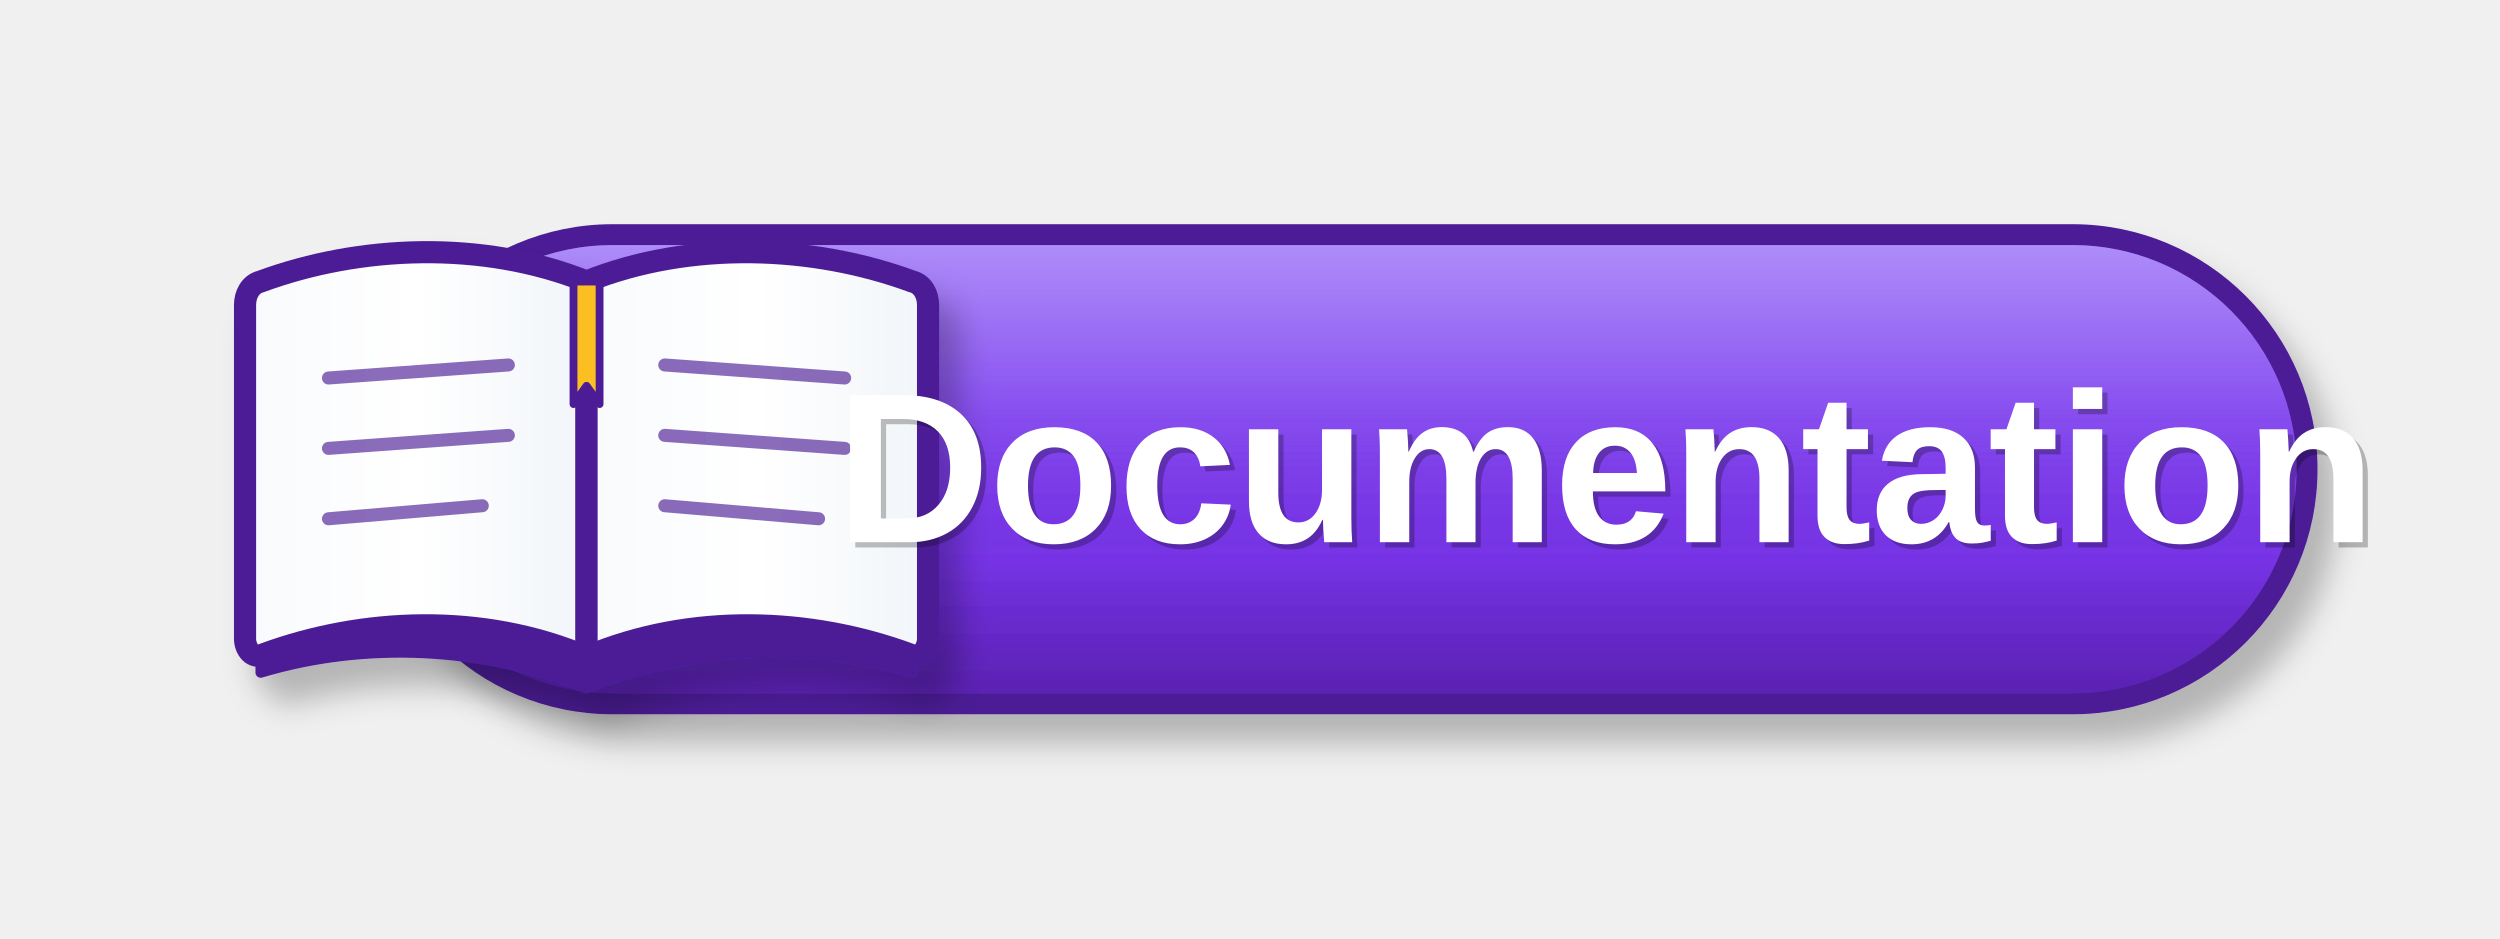
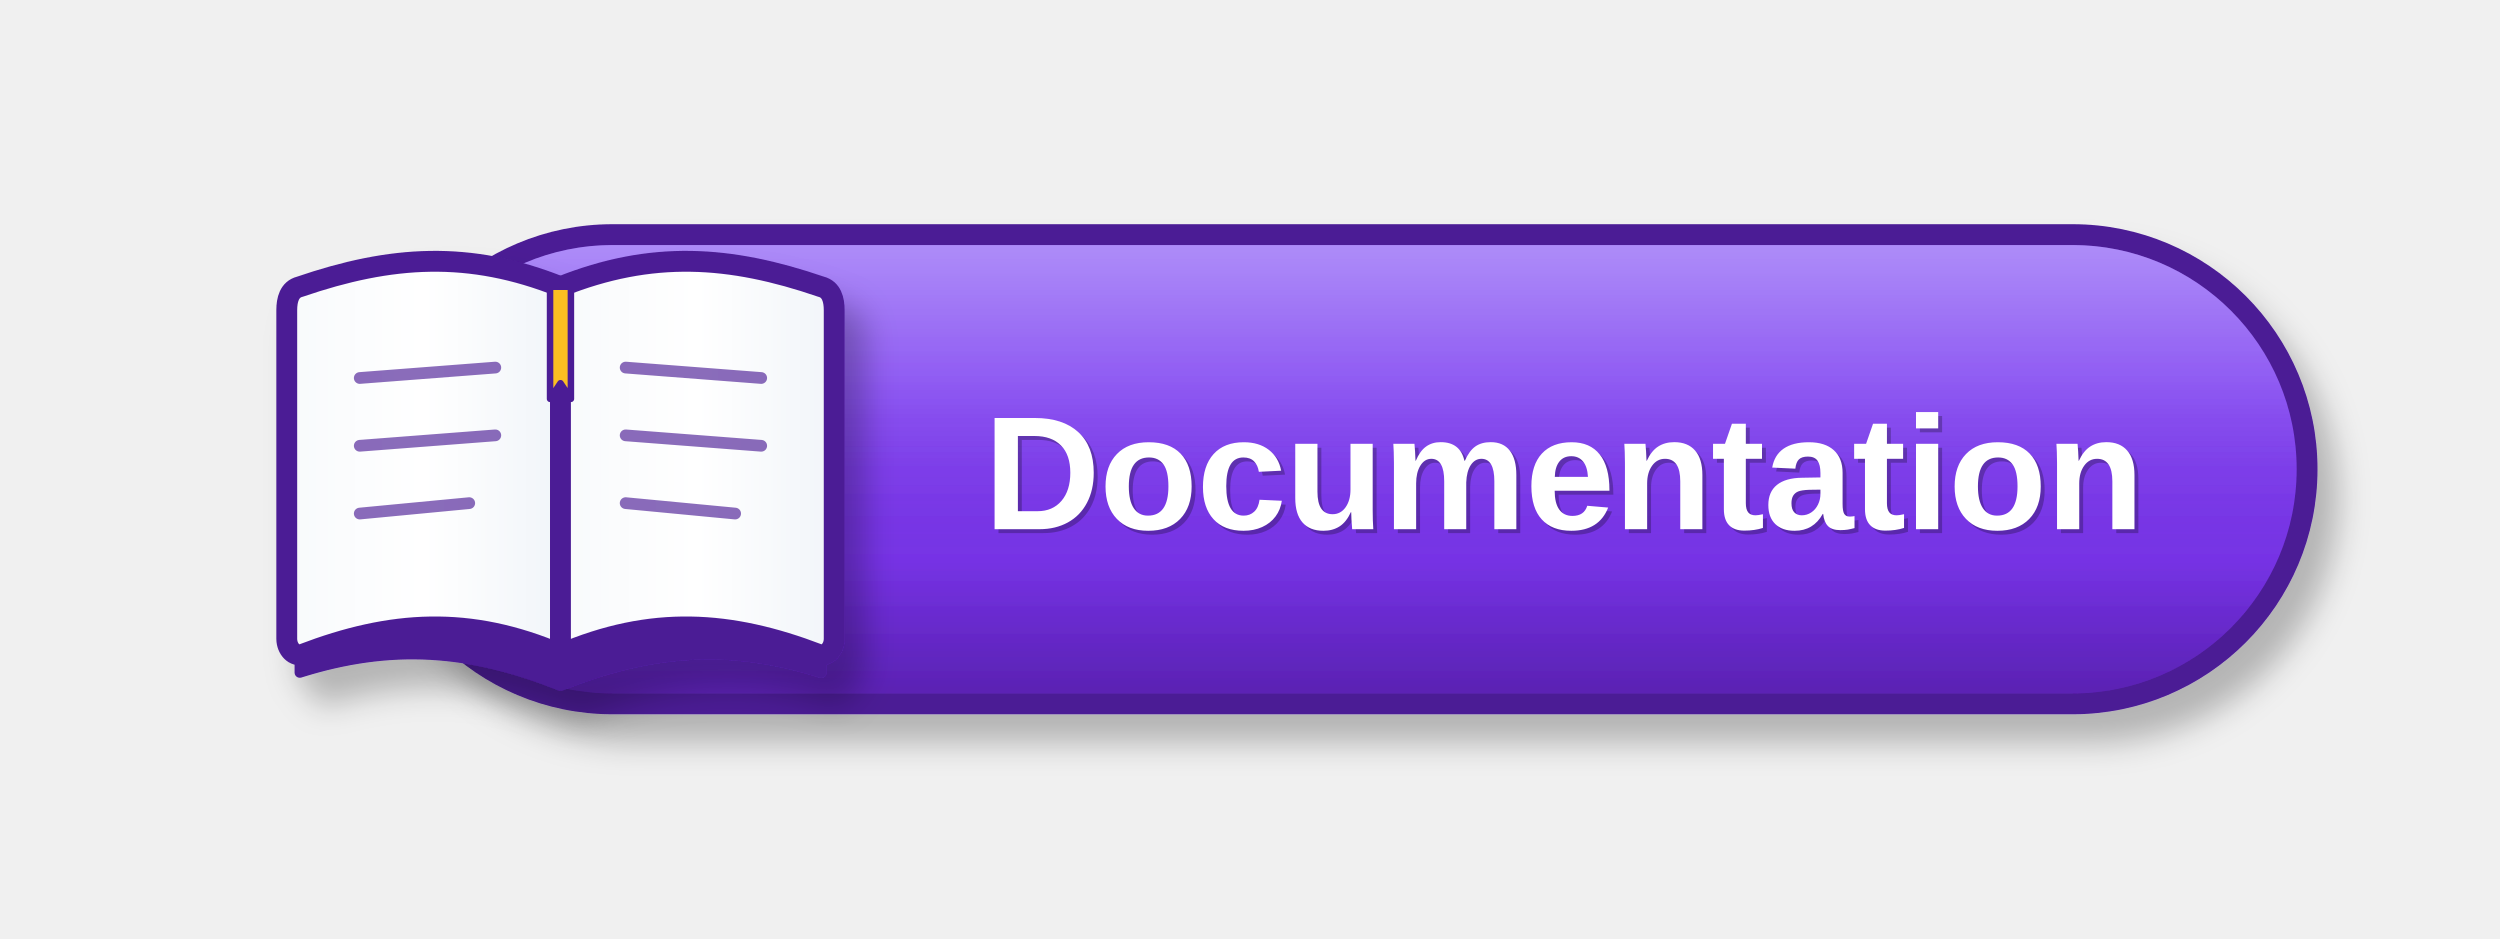
<svg xmlns="http://www.w3.org/2000/svg" viewBox="0 0 959 360" width="959" height="360">
  <defs>
    <filter id="shadow_indigo" x="-15%" y="-15%" width="140%" height="140%">
      <feDropShadow dx="8" dy="11" stdDeviation="6" flood-color="#000000" flood-opacity="0.25" />
    </filter>
    <linearGradient id="pillGrad_indigo" x1="0%" y1="0%" x2="0%" y2="100%">
      <stop offset="0%" stop-color="#8b5cf6" />
      <stop offset="50%" stop-color="#7c3aed" />
      <stop offset="100%" stop-color="#6d28d9" />
    </linearGradient>
    <linearGradient id="gloss_indigo" x1="0%" y1="0%" x2="0%" y2="100%">
      <stop offset="0%" stop-color="#ffffff" stop-opacity="0.30" />
      <stop offset="35%" stop-color="#ffffff" stop-opacity="0.08" />
      <stop offset="70%" stop-color="#000000" stop-opacity="0.0" />
      <stop offset="100%" stop-color="#000000" stop-opacity="0.18" />
    </linearGradient>
    <linearGradient id="pageGrad" x1="0%" y1="0%" x2="100%" y2="0%">
      <stop offset="0%" stop-color="#f8fafc" />
      <stop offset="50%" stop-color="#ffffff" />
      <stop offset="100%" stop-color="#f1f5f9" />
    </linearGradient>
  </defs>
  <g filter="url(#shadow_indigo)">
    <rect x="145" y="90" width="740" height="180" rx="90" ry="90" fill="url(#pillGrad_indigo)" stroke="#4c1d95" stroke-width="8" />
    <rect x="149" y="94" width="732" height="172" rx="86" ry="86" fill="url(#gloss_indigo)" />
  </g>
  <g filter="url(#shadow_indigo)">
-     <path d="M 100 248              C 140 236, 185 238, 225 254              C 265 238, 310 236, 350 248              L 350 258              C 310 246, 265 248, 225 264              C 185 248, 140 246, 100 258              Z" fill="#4c1d95" stroke="#4c1d95" stroke-width="4" stroke-linejoin="round" />
-     <path d="M 225 108              C 185 92, 138 94, 100 108              C 96 109, 94 113, 94 117              L 94 245              C 94 249, 97 253, 101 251              C 139 237, 185 235, 225 252              Z" fill="url(#pageGrad)" stroke="#4c1d95" stroke-width="8.5" stroke-linejoin="round" />
-     <path d="M 225 108              C 265 92, 312 94, 350 108              C 354 109, 356 113, 356 117              L 356 245              C 356 249, 353 253, 349 251              C 311 237, 265 235, 225 252              Z" fill="url(#pageGrad)" stroke="#4c1d95" stroke-width="8.5" stroke-linejoin="round" />
-     <line x1="225" y1="108" x2="225" y2="252" stroke="#4c1d95" stroke-width="6.5" stroke-linecap="round" />
-     <path d="M 220 108              L 220 155              L 225 148              L 230 155              L 230 108              Z" fill="#fbbf24" stroke="#4c1d95" stroke-width="3" stroke-linejoin="round" />
-     <line x1="126" y1="145" x2="195" y2="140" stroke="#4c1d95" stroke-width="5" stroke-linecap="round" opacity="0.65" />
-     <line x1="126" y1="172" x2="195" y2="167" stroke="#4c1d95" stroke-width="5" stroke-linecap="round" opacity="0.65" />
-     <line x1="126" y1="199" x2="185" y2="194" stroke="#4c1d95" stroke-width="5" stroke-linecap="round" opacity="0.65" />
-     <line x1="255" y1="140" x2="324" y2="145" stroke="#4c1d95" stroke-width="5" stroke-linecap="round" opacity="0.65" />
-     <line x1="255" y1="167" x2="324" y2="172" stroke="#4c1d95" stroke-width="5" stroke-linecap="round" opacity="0.65" />
-     <line x1="255" y1="194" x2="314" y2="199" stroke="#4c1d95" stroke-width="5" stroke-linecap="round" opacity="0.65" />
+     <path d="M 115 248              C 150 237, 180 239, 215 253              C 250 239, 280 237, 315 248              L 315 258              C 280 247, 250 249, 215 263              C 180 249, 150 247, 115 258              Z" fill="#4c1d95" stroke="#4c1d95" stroke-width="4" stroke-linejoin="round" />
+     <path d="M 215 110              C 180 96, 150 98, 115 110              C 111 111, 110 115, 110 119              L 110 245              C 110 249, 113 252, 116 251              C 150 238, 180 236, 215 251              Z" fill="url(#pageGrad)" stroke="#4c1d95" stroke-width="8" stroke-linejoin="round" />
+     <path d="M 215 110              C 250 96, 280 98, 315 110              C 319 111, 320 115, 320 119              L 320 245              C 320 249, 317 252, 314 251              C 280 238, 250 236, 215 251              Z" fill="url(#pageGrad)" stroke="#4c1d95" stroke-width="8" stroke-linejoin="round" />
+     <line x1="215" y1="110" x2="215" y2="251" stroke="#4c1d95" stroke-width="6" stroke-linecap="round" />
+     <path d="M 211 110              L 211 153              L 215 147              L 219 153              L 219 110              Z" fill="#fbbf24" stroke="#4c1d95" stroke-width="2.5" stroke-linejoin="round" />
+     <line x1="138" y1="145" x2="190" y2="141" stroke="#4c1d95" stroke-width="4.5" stroke-linecap="round" opacity="0.65" />
+     <line x1="138" y1="171" x2="190" y2="167" stroke="#4c1d95" stroke-width="4.5" stroke-linecap="round" opacity="0.65" />
+     <line x1="138" y1="197" x2="180" y2="193" stroke="#4c1d95" stroke-width="4.5" stroke-linecap="round" opacity="0.65" />
+     <line x1="240" y1="141" x2="292" y2="145" stroke="#4c1d95" stroke-width="4.5" stroke-linecap="round" opacity="0.65" />
+     <line x1="240" y1="167" x2="292" y2="171" stroke="#4c1d95" stroke-width="4.5" stroke-linecap="round" opacity="0.65" />
+     <line x1="240" y1="193" x2="282" y2="197" stroke="#4c1d95" stroke-width="4.5" stroke-linecap="round" opacity="0.65" />
  </g>
  <g>
-     <text x="618" y="210" font-family="Arial, Helvetica, sans-serif" font-size="82" font-weight="bold" fill="#000000" fill-opacity="0.25" text-anchor="middle" letter-spacing="-0.5">Documentation</text>
-     <text x="616" y="208" font-family="Arial, Helvetica, sans-serif" font-size="82" font-weight="bold" fill="#FFFFFF" text-anchor="middle" letter-spacing="-0.5">Documentation</text>
+     <text x="601.5" y="204.5" font-family="Arial, Helvetica, sans-serif" font-size="62" font-weight="bold" fill="#000000" fill-opacity="0.25" text-anchor="middle" letter-spacing="-0.5">Documentation</text>
+     <text x="600" y="203" font-family="Arial, Helvetica, sans-serif" font-size="62" font-weight="bold" fill="#FFFFFF" text-anchor="middle" letter-spacing="-0.5">Documentation</text>
  </g>
</svg>
